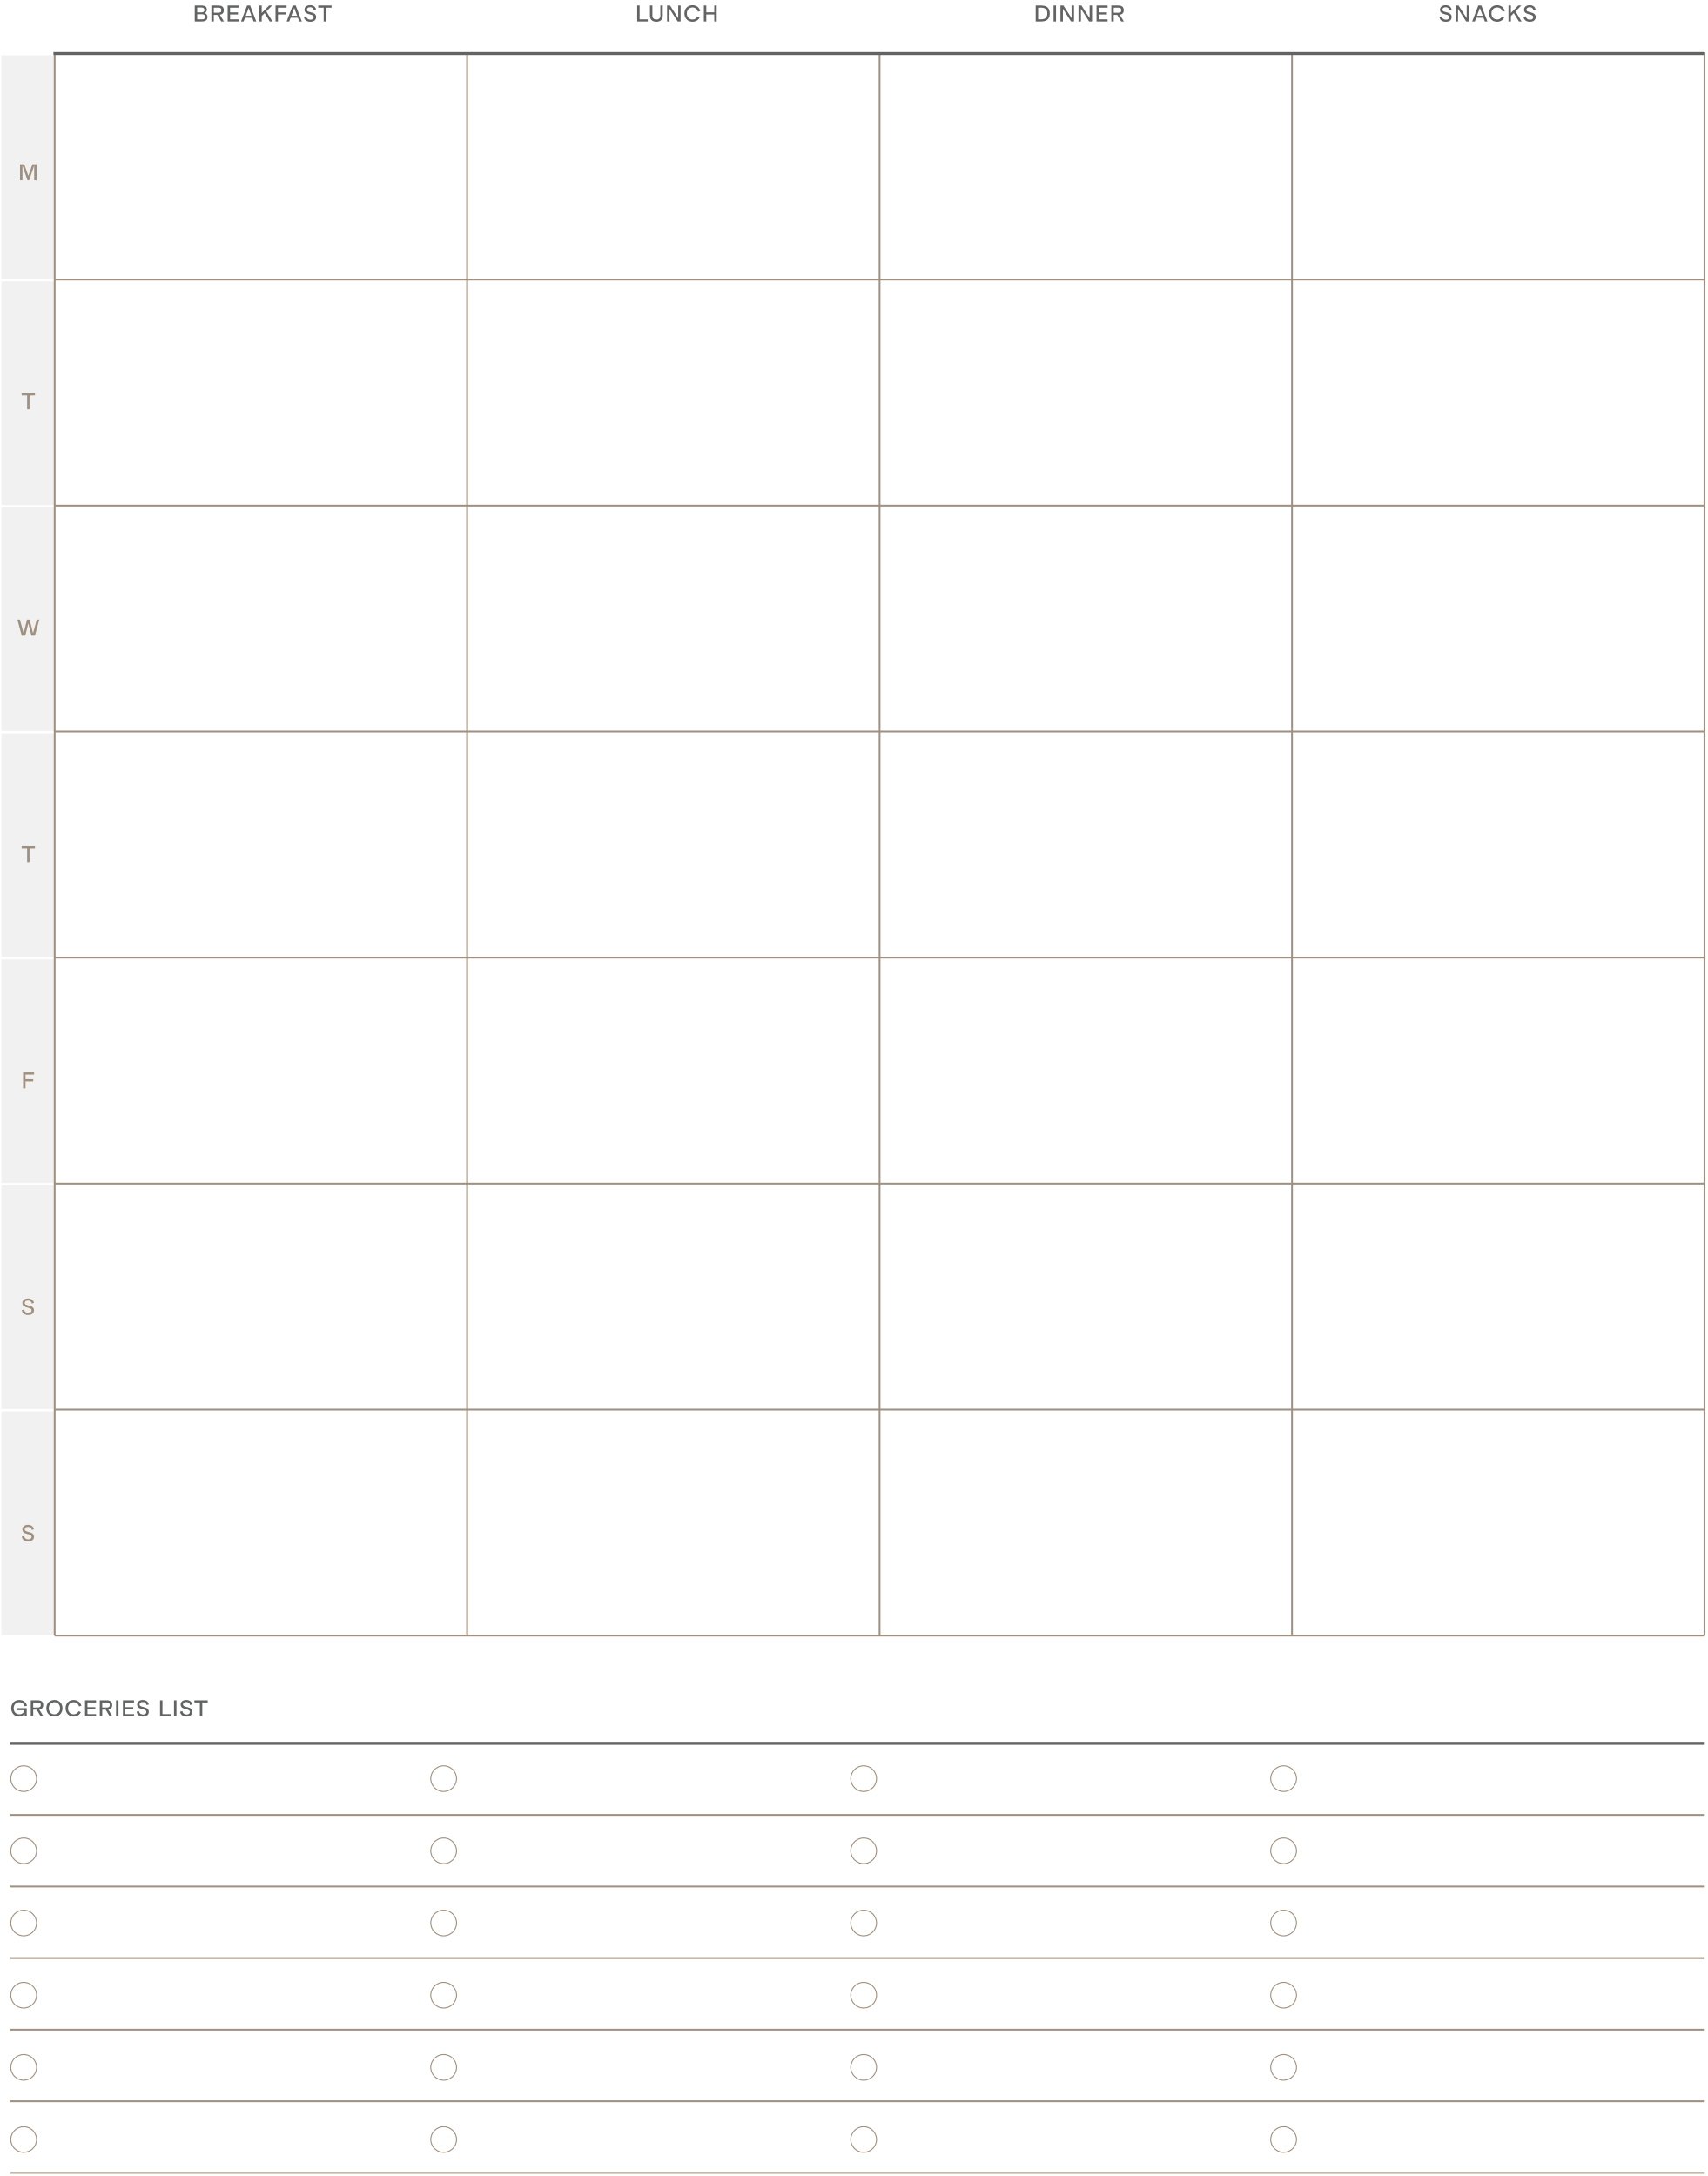
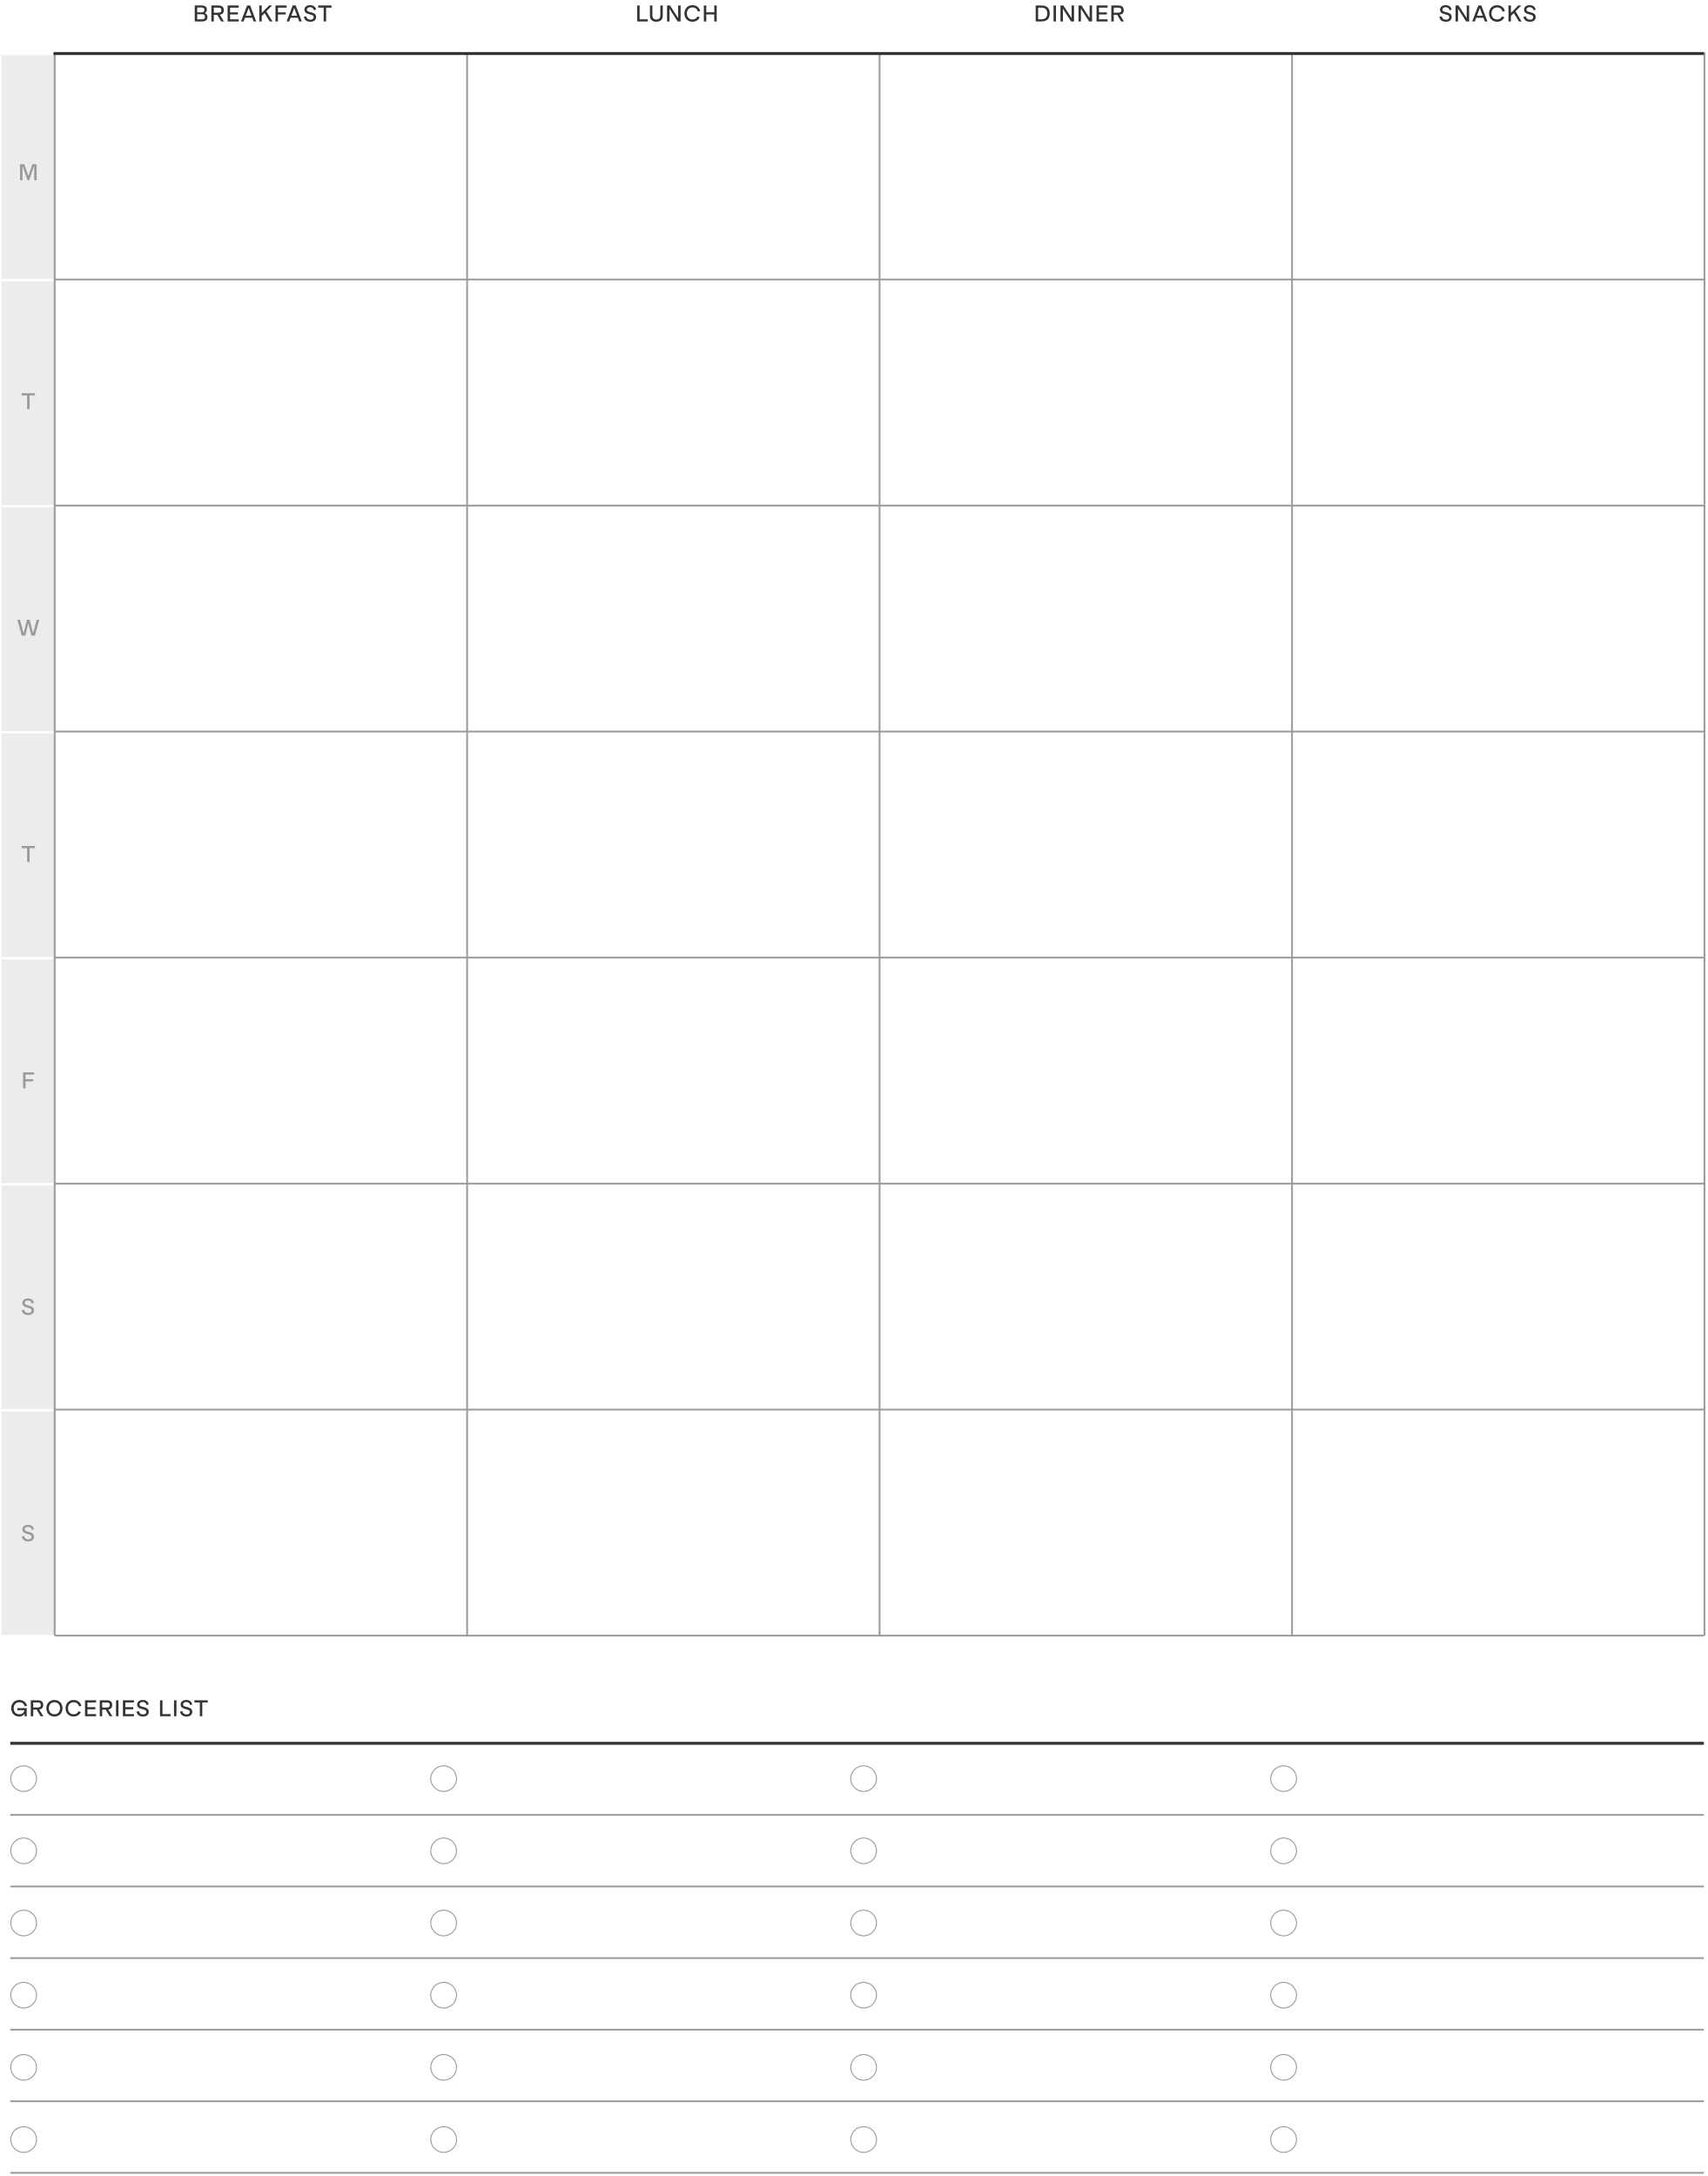
<svg xmlns="http://www.w3.org/2000/svg" width="557" height="710" viewBox="0 0 557 710" fill="none">
-   <path d="M8.445 57.035L9.658 52.587H10.484L9.055 57.8H7.905L6.909 53.807L5.912 57.8H4.762L3.333 52.587H4.16L5.364 57.02L6.468 52.587H7.341L8.445 57.035ZM13.163 53.058V52.587H13.928V57.8H13.163V53.969H11.92V53.328H12.893C13.063 53.328 13.163 53.228 13.163 53.058Z" fill="#A0907F" />
-   <rect x="0.46" y="18.047" width="17.375" height="72.973" fill="#F1F1F1" />
-   <rect x="0.46" y="91.792" width="17.375" height="72.973" fill="#F1F1F1" />
-   <rect x="0.46" y="165.538" width="17.375" height="72.973" fill="#F1F1F1" />
-   <rect x="0.46" y="239.283" width="17.375" height="72.973" fill="#F1F1F1" />
-   <rect x="0.46" y="313.028" width="17.375" height="72.973" fill="#F1F1F1" />
-   <rect x="0.46" y="386.773" width="17.375" height="72.973" fill="#F1F1F1" />
-   <rect x="0.46" y="460.518" width="17.375" height="72.973" fill="#F1F1F1" />
-   <path d="M9.245 57.355L10.581 53.587H11.947V58.8H11.152V54.02L9.523 58.8H8.959L7.33 54.02V58.8H6.534V53.587H7.901L9.245 57.355Z" fill="#A0907F" />
-   <path d="M7.07 128.309H11.418V129.012H9.642V133.522H8.846V129.012H7.07V128.309Z" fill="#A0907F" />
-   <path d="M10.78 206.622L11.993 202.174H12.819L11.39 207.387H10.24L9.244 203.394L8.248 207.387H7.097L5.669 202.174H6.495L7.699 206.607L8.804 202.174H9.676L10.78 206.622Z" fill="#A0907F" />
-   <path d="M7.07 276.039H11.417V276.742H9.641V281.251H8.846V276.742H7.07V276.039Z" fill="#A0907F" />
-   <path d="M11.13 349.904V350.607H8.319V352.143H10.852V352.838H8.319V355.116H7.524V349.904H11.13Z" fill="#A0907F" />
-   <path d="M9.203 429.074C8.021 429.074 7.257 428.495 7.102 427.483L7.867 427.298C7.983 427.993 8.492 428.402 9.249 428.402C9.913 428.402 10.299 428.078 10.299 427.576C10.299 426.974 9.689 426.842 9.017 426.673C8.207 426.456 7.288 426.202 7.288 425.144C7.288 424.271 8.014 423.669 9.133 423.669C10.075 423.669 10.879 424.093 11.087 425.136L10.369 425.321C10.222 424.619 9.751 424.333 9.133 424.333C8.477 424.333 8.075 424.642 8.075 425.12C8.075 425.669 8.631 425.8 9.326 425.97C10.145 426.171 11.095 426.464 11.095 427.491C11.095 428.472 10.431 429.074 9.203 429.074Z" fill="#A0907F" />
-   <path d="M9.203 502.939C8.021 502.939 7.257 502.36 7.102 501.348L7.867 501.163C7.983 501.858 8.492 502.267 9.249 502.267C9.913 502.267 10.299 501.943 10.299 501.441C10.299 500.838 9.689 500.707 9.017 500.537C8.207 500.321 7.288 500.066 7.288 499.008C7.288 498.136 8.014 497.533 9.133 497.533C10.075 497.533 10.879 497.958 11.087 499.001L10.369 499.186C10.222 498.483 9.751 498.198 9.133 498.198C8.477 498.198 8.075 498.506 8.075 498.985C8.075 499.533 8.631 499.665 9.326 499.835C10.145 500.035 11.095 500.329 11.095 501.356C11.095 502.337 10.431 502.939 9.203 502.939Z" fill="#A0907F" />
-   <path d="M66.745 4.259C67.332 4.444 67.68 4.853 67.68 5.564C67.68 6.776 66.622 7 65.942 7H63.533V1.788H65.788C66.9 1.788 67.479 2.236 67.479 3.116C67.479 3.68 67.232 4.081 66.745 4.259ZM66.683 3.239C66.683 2.707 66.382 2.452 65.772 2.452H64.328V4.027H65.772C66.382 4.027 66.683 3.764 66.683 3.239ZM64.328 6.313H65.95C66.56 6.313 66.884 6.058 66.884 5.479C66.884 4.9 66.56 4.645 65.95 4.645H64.328V6.313ZM73.057 7H72.169L70.871 4.846H69.752V7H68.956V1.788H71.211C72.323 1.788 73.018 2.212 73.018 3.317C73.018 4.243 72.532 4.691 71.721 4.807L73.057 7ZM71.18 2.49H69.752V4.143H71.18C71.86 4.143 72.223 3.934 72.223 3.317C72.223 2.699 71.844 2.49 71.18 2.49ZM77.865 1.788V2.49H75.055V4.027H77.634V4.722H75.055V6.297H77.865V7H74.259V1.788H77.865ZM83.589 7H82.74L82.292 5.795H79.921L79.473 7H78.624L80.608 1.788H81.605L83.589 7ZM81.11 2.591L80.168 5.124H82.045L81.11 2.591ZM88.879 7H87.991L86.331 4.274L85.381 5.232V7H84.586V1.788H85.381V4.22L87.783 1.788H88.779L86.879 3.71L88.879 7ZM93.487 1.788V2.49H90.677V4.027H93.209V4.722H90.677V7H89.881V1.788H93.487ZM98.465 7H97.615L97.167 5.795H94.796L94.349 7H93.499L95.484 1.788H96.48L98.465 7ZM95.986 2.591L95.044 5.124H96.92L95.986 2.591ZM101.238 7.093C100.057 7.093 99.293 6.514 99.138 5.502L99.903 5.317C100.018 6.012 100.528 6.421 101.285 6.421C101.949 6.421 102.335 6.097 102.335 5.595C102.335 4.992 101.725 4.861 101.053 4.691C100.242 4.475 99.323 4.22 99.323 3.162C99.323 2.29 100.049 1.687 101.169 1.687C102.111 1.687 102.914 2.112 103.123 3.154L102.404 3.34C102.258 2.637 101.787 2.351 101.169 2.351C100.513 2.351 100.111 2.66 100.111 3.139C100.111 3.687 100.667 3.819 101.362 3.988C102.181 4.189 103.13 4.483 103.13 5.51C103.13 6.49 102.466 7.093 101.238 7.093ZM103.818 1.788H108.166V2.49H106.39V7H105.594V2.49H103.818V1.788Z" fill="#626463" />
-   <path d="M211.324 7H207.873V1.788H208.668V6.297H211.324V7ZM214.128 7.093C212.924 7.093 212.036 6.436 212.036 5.185V1.788H212.831V5.085C212.831 5.903 213.341 6.367 214.128 6.367C214.916 6.367 215.426 5.903 215.426 5.085V1.788H216.221V5.185C216.221 6.436 215.333 7.093 214.128 7.093ZM221.248 5.919V1.788H222.043V7H221.07L218.414 2.846V7H217.619V1.788H218.584L221.248 5.919ZM225.911 7.093C224.367 7.093 223.278 5.996 223.278 4.39C223.278 2.792 224.367 1.687 225.911 1.687C227.186 1.687 228.151 2.444 228.437 3.602L227.672 3.795C227.487 3.023 226.869 2.421 225.911 2.421C224.83 2.421 224.074 3.216 224.074 4.39C224.074 5.571 224.83 6.359 225.911 6.359C226.653 6.359 227.247 5.981 227.525 5.355L228.267 5.633C227.881 6.529 227.008 7.093 225.911 7.093ZM230.415 7H229.619V1.788H230.415V4.019H233.017V1.788H233.813V7H233.017V4.722H230.415V7Z" fill="#626463" />
-   <path d="M339.649 7H337.88V1.788H339.649C341.494 1.788 342.467 2.598 342.467 4.39C342.467 6.197 341.479 7 339.649 7ZM338.676 2.49V6.297H339.649C340.969 6.297 341.672 5.703 341.672 4.39C341.672 3.062 340.938 2.49 339.649 2.49H338.676ZM344.506 7H343.711V1.788H344.506V7ZM349.589 5.919V1.788H350.384V7H349.411L346.755 2.846V7H345.96V1.788H346.925L349.589 5.919ZM355.473 5.919V1.788H356.268V7H355.295L352.639 2.846V7H351.843V1.788H352.808L355.473 5.919ZM361.333 1.788V2.49H358.522V4.027H361.101V4.722H358.522V6.297H361.333V7H357.727V1.788H361.333ZM366.647 7H365.759L364.462 4.846H363.342V7H362.547V1.788H364.802C365.914 1.788 366.609 2.212 366.609 3.317C366.609 4.243 366.122 4.691 365.311 4.807L366.647 7ZM364.771 2.49H363.342V4.143H364.771C365.45 4.143 365.813 3.934 365.813 3.317C365.813 2.699 365.435 2.49 364.771 2.49Z" fill="#626463" />
-   <path d="M471.695 7.093C470.514 7.093 469.749 6.514 469.595 5.502L470.359 5.317C470.475 6.012 470.985 6.421 471.741 6.421C472.405 6.421 472.792 6.097 472.792 5.595C472.792 4.992 472.182 4.861 471.51 4.691C470.699 4.475 469.78 4.22 469.78 3.162C469.78 2.29 470.506 1.687 471.626 1.687C472.568 1.687 473.371 2.112 473.579 3.154L472.861 3.34C472.714 2.637 472.243 2.351 471.626 2.351C470.969 2.351 470.568 2.66 470.568 3.139C470.568 3.687 471.124 3.819 471.819 3.988C472.637 4.189 473.587 4.483 473.587 5.51C473.587 6.49 472.923 7.093 471.695 7.093ZM478.488 5.919V1.788H479.283V7H478.311L475.654 2.846V7H474.859V1.788H475.824L478.488 5.919ZM485.252 7H484.403L483.955 5.795H481.584L481.136 7H480.287L482.271 1.788H483.267L485.252 7ZM482.773 2.591L481.831 5.124H483.708L482.773 2.591ZM488.409 7.093C486.865 7.093 485.776 5.996 485.776 4.39C485.776 2.792 486.865 1.687 488.409 1.687C489.683 1.687 490.649 2.444 490.934 3.602L490.17 3.795C489.984 3.023 489.367 2.421 488.409 2.421C487.328 2.421 486.571 3.216 486.571 4.39C486.571 5.571 487.328 6.359 488.409 6.359C489.15 6.359 489.745 5.981 490.023 5.355L490.764 5.633C490.378 6.529 489.506 7.093 488.409 7.093ZM496.411 7H495.523L493.862 4.274L492.913 5.232V7H492.117V1.788H492.913V4.22L495.314 1.788H496.31L494.411 3.71L496.411 7ZM499.107 7.093C497.925 7.093 497.161 6.514 497.006 5.502L497.771 5.317C497.887 6.012 498.396 6.421 499.153 6.421C499.817 6.421 500.203 6.097 500.203 5.595C500.203 4.992 499.593 4.861 498.921 4.691C498.111 4.475 497.192 4.22 497.192 3.162C497.192 2.29 497.917 1.687 499.037 1.687C499.979 1.687 500.782 2.112 500.991 3.154L500.273 3.34C500.126 2.637 499.655 2.351 499.037 2.351C498.381 2.351 497.979 2.66 497.979 3.139C497.979 3.687 498.535 3.819 499.23 3.988C500.049 4.189 500.999 4.483 500.999 5.51C500.999 6.49 500.334 7.093 499.107 7.093Z" fill="#626463" />
-   <path d="M17.834 17.081V533.683" stroke="#A0907F" stroke-width="0.579" />
-   <path d="M152.391 17.081V533.683" stroke="#A0907F" stroke-width="0.579" />
-   <path d="M286.946 17.081V533.683" stroke="#A0907F" stroke-width="0.579" />
-   <path d="M421.502 17.081V533.683" stroke="#A0907F" stroke-width="0.579" />
-   <path d="M556.059 17.081V533.683" stroke="#A0907F" stroke-width="0.579" />
-   <path d="M17.448 17.467L555.865 17.467" stroke="#626463" stroke-width="0.965" />
-   <path d="M17.834 91.212H555.865" stroke="#A0907F" stroke-width="0.579" />
-   <path d="M17.834 164.958H555.865" stroke="#A0907F" stroke-width="0.579" />
-   <path d="M17.834 238.703H555.865" stroke="#A0907F" stroke-width="0.579" />
-   <path d="M17.834 312.448H555.865" stroke="#A0907F" stroke-width="0.579" />
-   <path d="M17.834 386.193H555.865" stroke="#A0907F" stroke-width="0.579" />
-   <path d="M17.834 459.938H555.865" stroke="#A0907F" stroke-width="0.579" />
-   <path d="M17.834 533.683H555.865" stroke="#A0907F" stroke-width="0.579" />
-   <path d="M3.355 685.614H555.865" stroke="#A0907F" stroke-width="0.579" />
-   <path d="M3.355 568.818H555.865" stroke="#626463" stroke-width="0.965" />
-   <path d="M3.355 592.177H555.865" stroke="#A0907F" stroke-width="0.579" />
-   <path d="M3.355 615.536H555.865" stroke="#A0907F" stroke-width="0.579" />
-   <path d="M3.355 638.896H555.865" stroke="#A0907F" stroke-width="0.579" />
-   <path d="M3.355 662.255H555.865" stroke="#A0907F" stroke-width="0.579" />
-   <path d="M3.355 708.973H555.865" stroke="#A0907F" stroke-width="0.579" />
-   <path d="M7.981 558.019H5.672V557.347H8.722V559.988H8.012V559.123C7.672 559.757 7.077 560.081 6.228 560.081C4.738 560.081 3.664 558.984 3.664 557.378C3.664 555.78 4.761 554.676 6.298 554.676C7.348 554.676 8.483 555.239 8.815 556.552L8.05 556.76C7.857 555.988 7.24 555.409 6.298 555.409C5.216 555.409 4.46 556.204 4.46 557.378C4.46 558.552 5.186 559.347 6.298 559.347C7.147 559.347 7.788 558.884 7.981 558.019ZM14.144 559.988H13.256L11.958 557.834H10.839V559.988H10.043V554.776H12.298C13.41 554.776 14.105 555.201 14.105 556.305C14.105 557.232 13.619 557.679 12.808 557.795L14.144 559.988ZM12.267 555.479H10.839V557.131H12.267C12.947 557.131 13.31 556.923 13.31 556.305C13.31 555.687 12.931 555.479 12.267 555.479ZM17.755 560.081C16.211 560.081 15.122 558.984 15.122 557.378C15.122 555.78 16.211 554.676 17.755 554.676C19.3 554.676 20.389 555.78 20.389 557.378C20.389 558.984 19.3 560.081 17.755 560.081ZM17.755 559.347C18.837 559.347 19.593 558.56 19.593 557.378C19.593 556.204 18.837 555.409 17.755 555.409C16.674 555.409 15.918 556.204 15.918 557.378C15.918 558.56 16.674 559.347 17.755 559.347ZM24.023 560.081C22.479 560.081 21.39 558.984 21.39 557.378C21.39 555.78 22.479 554.676 24.023 554.676C25.298 554.676 26.263 555.432 26.549 556.591L25.784 556.784C25.599 556.011 24.981 555.409 24.023 555.409C22.942 555.409 22.186 556.204 22.186 557.378C22.186 558.56 22.942 559.347 24.023 559.347C24.765 559.347 25.359 558.969 25.637 558.343L26.379 558.621C25.993 559.517 25.12 560.081 24.023 560.081ZM31.338 554.776V555.479H28.527V557.015H31.106V557.71H28.527V559.286H31.338V559.988H27.732V554.776H31.338ZM36.652 559.988H35.764L34.467 557.834H33.347V559.988H32.552V554.776H34.806C35.919 554.776 36.614 555.201 36.614 556.305C36.614 557.232 36.127 557.679 35.316 557.795L36.652 559.988ZM34.776 555.479H33.347V557.131H34.776C35.455 557.131 35.818 556.923 35.818 556.305C35.818 555.687 35.44 555.479 34.776 555.479ZM38.65 559.988H37.855V554.776H38.65V559.988ZM43.709 554.776V555.479H40.899V557.015H43.478V557.71H40.899V559.286H43.709V559.988H40.103V554.776H43.709ZM46.648 560.081C45.466 560.081 44.702 559.502 44.547 558.49L45.312 558.305C45.428 559 45.938 559.409 46.694 559.409C47.358 559.409 47.744 559.085 47.744 558.583C47.744 557.981 47.134 557.849 46.463 557.679C45.652 557.463 44.733 557.208 44.733 556.15C44.733 555.278 45.459 554.676 46.578 554.676C47.52 554.676 48.324 555.1 48.532 556.143L47.814 556.328C47.667 555.625 47.196 555.34 46.578 555.34C45.922 555.34 45.52 555.649 45.52 556.127C45.52 556.676 46.077 556.807 46.771 556.977C47.59 557.177 48.54 557.471 48.54 558.498C48.54 559.479 47.876 560.081 46.648 560.081ZM55.655 559.988H52.204V554.776H52.999V559.286H55.655V559.988ZM57.563 559.988H56.767V554.776H57.563V559.988ZM60.839 560.081C59.657 560.081 58.893 559.502 58.738 558.49L59.503 558.305C59.618 559 60.128 559.409 60.885 559.409C61.549 559.409 61.935 559.085 61.935 558.583C61.935 557.981 61.325 557.849 60.653 557.679C59.842 557.463 58.923 557.208 58.923 556.15C58.923 555.278 59.649 554.676 60.769 554.676C61.711 554.676 62.514 555.1 62.723 556.143L62.005 556.328C61.858 555.625 61.387 555.34 60.769 555.34C60.113 555.34 59.711 555.649 59.711 556.127C59.711 556.676 60.267 556.807 60.962 556.977C61.781 557.177 62.73 557.471 62.73 558.498C62.73 559.479 62.066 560.081 60.839 560.081ZM63.419 554.776H67.766V555.479H65.99V559.988H65.195V555.479H63.419V554.776Z" fill="#626463" />
-   <path d="M11.927 580.344C11.927 582.653 10.045 584.526 7.722 584.526C5.399 584.526 3.517 582.653 3.517 580.344C3.517 578.035 5.399 576.161 7.722 576.161C10.045 576.161 11.927 578.035 11.927 580.344Z" stroke="#A0907F" stroke-width="0.322" />
-   <path d="M11.927 603.896C11.927 606.205 10.045 608.078 7.722 608.078C5.399 608.078 3.517 606.205 3.517 603.896C3.517 601.587 5.399 599.713 7.722 599.713C10.045 599.713 11.927 601.587 11.927 603.896Z" stroke="#A0907F" stroke-width="0.322" />
-   <path d="M11.927 627.448C11.927 629.757 10.045 631.63 7.722 631.63C5.399 631.63 3.517 629.757 3.517 627.448C3.517 625.139 5.399 623.265 7.722 623.265C10.045 623.265 11.927 625.139 11.927 627.448Z" stroke="#A0907F" stroke-width="0.322" />
-   <path d="M11.927 651C11.927 653.309 10.045 655.182 7.722 655.182C5.399 655.182 3.517 653.309 3.517 651C3.517 648.691 5.399 646.817 7.722 646.817C10.045 646.817 11.927 648.691 11.927 651Z" stroke="#A0907F" stroke-width="0.322" />
-   <path d="M11.927 674.552C11.927 676.861 10.045 678.735 7.722 678.735C5.399 678.735 3.517 676.861 3.517 674.552C3.517 672.243 5.399 670.37 7.722 670.37C10.045 670.37 11.927 672.243 11.927 674.552Z" stroke="#A0907F" stroke-width="0.322" />
-   <path d="M148.939 580.344C148.939 582.653 147.057 584.526 144.734 584.526C142.41 584.526 140.528 582.653 140.528 580.344C140.528 578.035 142.41 576.161 144.734 576.161C147.057 576.161 148.939 578.035 148.939 580.344Z" stroke="#A0907F" stroke-width="0.322" />
-   <path d="M148.939 603.896C148.939 606.205 147.057 608.078 144.734 608.078C142.41 608.078 140.528 606.205 140.528 603.896C140.528 601.587 142.41 599.713 144.734 599.713C147.057 599.713 148.939 601.587 148.939 603.896Z" stroke="#A0907F" stroke-width="0.322" />
-   <path d="M148.939 627.448C148.939 629.757 147.057 631.63 144.734 631.63C142.41 631.63 140.528 629.757 140.528 627.448C140.528 625.139 142.41 623.265 144.734 623.265C147.057 623.265 148.939 625.139 148.939 627.448Z" stroke="#A0907F" stroke-width="0.322" />
-   <path d="M148.939 651C148.939 653.309 147.057 655.182 144.734 655.182C142.41 655.182 140.528 653.309 140.528 651C140.528 648.691 142.41 646.817 144.734 646.817C147.057 646.817 148.939 648.691 148.939 651Z" stroke="#A0907F" stroke-width="0.322" />
-   <path d="M148.939 674.552C148.939 676.861 147.057 678.735 144.734 678.735C142.41 678.735 140.528 676.861 140.528 674.552C140.528 672.243 142.41 670.37 144.734 670.37C147.057 670.37 148.939 672.243 148.939 674.552Z" stroke="#A0907F" stroke-width="0.322" />
-   <path d="M285.951 580.344C285.951 582.653 284.069 584.526 281.745 584.526C279.422 584.526 277.54 582.653 277.54 580.344C277.54 578.035 279.422 576.161 281.745 576.161C284.069 576.161 285.951 578.035 285.951 580.344Z" stroke="#A0907F" stroke-width="0.322" />
-   <path d="M285.951 603.896C285.951 606.205 284.069 608.078 281.745 608.078C279.422 608.078 277.54 606.205 277.54 603.896C277.54 601.587 279.422 599.713 281.745 599.713C284.069 599.713 285.951 601.587 285.951 603.896Z" stroke="#A0907F" stroke-width="0.322" />
-   <path d="M285.951 627.448C285.951 629.757 284.069 631.63 281.745 631.63C279.422 631.63 277.54 629.757 277.54 627.448C277.54 625.139 279.422 623.265 281.745 623.265C284.069 623.265 285.951 625.139 285.951 627.448Z" stroke="#A0907F" stroke-width="0.322" />
-   <path d="M285.951 651C285.951 653.309 284.069 655.182 281.745 655.182C279.422 655.182 277.54 653.309 277.54 651C277.54 648.691 279.422 646.817 281.745 646.817C284.069 646.817 285.951 648.691 285.951 651Z" stroke="#A0907F" stroke-width="0.322" />
-   <path d="M285.951 674.552C285.951 676.861 284.069 678.735 281.745 678.735C279.422 678.735 277.54 676.861 277.54 674.552C277.54 672.243 279.422 670.37 281.745 670.37C284.069 670.37 285.951 672.243 285.951 674.552Z" stroke="#A0907F" stroke-width="0.322" />
-   <path d="M422.962 580.344C422.962 582.653 421.08 584.526 418.756 584.526C416.433 584.526 414.551 582.653 414.551 580.344C414.551 578.035 416.433 576.161 418.756 576.161C421.08 576.161 422.962 578.035 422.962 580.344Z" stroke="#A0907F" stroke-width="0.322" />
-   <path d="M422.962 603.896C422.962 606.205 421.08 608.078 418.756 608.078C416.433 608.078 414.551 606.205 414.551 603.896C414.551 601.587 416.433 599.713 418.756 599.713C421.08 599.713 422.962 601.587 422.962 603.896Z" stroke="#A0907F" stroke-width="0.322" />
-   <path d="M422.962 627.448C422.962 629.757 421.08 631.63 418.756 631.63C416.433 631.63 414.551 629.757 414.551 627.448C414.551 625.139 416.433 623.265 418.756 623.265C421.08 623.265 422.962 625.139 422.962 627.448Z" stroke="#A0907F" stroke-width="0.322" />
-   <path d="M422.962 651C422.962 653.309 421.08 655.182 418.756 655.182C416.433 655.182 414.551 653.309 414.551 651C414.551 648.691 416.433 646.817 418.756 646.817C421.08 646.817 422.962 648.691 422.962 651Z" stroke="#A0907F" stroke-width="0.322" />
-   <path d="M422.962 674.552C422.962 676.861 421.08 678.735 418.756 678.735C416.433 678.735 414.551 676.861 414.551 674.552C414.551 672.243 416.433 670.37 418.756 670.37C421.08 670.37 422.962 672.243 422.962 674.552Z" stroke="#A0907F" stroke-width="0.322" />
-   <path d="M11.927 698.104C11.927 700.413 10.045 702.287 7.722 702.287C5.399 702.287 3.517 700.413 3.517 698.104C3.517 695.795 5.399 693.922 7.722 693.922C10.045 693.922 11.927 695.795 11.927 698.104Z" stroke="#A0907F" stroke-width="0.322" />
-   <path d="M148.939 698.104C148.939 700.413 147.057 702.287 144.734 702.287C142.41 702.287 140.528 700.413 140.528 698.104C140.528 695.795 142.41 693.922 144.734 693.922C147.057 693.922 148.939 695.795 148.939 698.104Z" stroke="#A0907F" stroke-width="0.322" />
-   <path d="M285.951 698.104C285.951 700.413 284.069 702.287 281.745 702.287C279.422 702.287 277.54 700.413 277.54 698.104C277.54 695.795 279.422 693.922 281.745 693.922C284.069 693.922 285.951 695.795 285.951 698.104Z" stroke="#A0907F" stroke-width="0.322" />
-   <path d="M422.962 698.104C422.962 700.413 421.08 702.287 418.756 702.287C416.433 702.287 414.551 700.413 414.551 698.104C414.551 695.795 416.433 693.922 418.756 693.922C421.08 693.922 422.962 695.795 422.962 698.104Z" stroke="#A0907F" stroke-width="0.322" />
+   <path d="M8.445 57.035L9.658 52.587H10.484L9.055 57.8H7.905L6.909 53.807L5.912 57.8H4.762L3.333 52.587H4.16L5.364 57.02L6.468 52.587H7.341L8.445 57.035ZM13.163 53.058V52.587H13.928V57.8H13.163V53.969H11.92V53.328H12.893C13.063 53.328 13.163 53.228 13.163 53.058Z" fill="#9A9A9A" />
+   <rect x="0.46" y="18.047" width="17.375" height="72.973" fill="#ECECEC" />
+   <rect x="0.46" y="91.792" width="17.375" height="72.973" fill="#ECECEC" />
+   <rect x="0.46" y="165.538" width="17.375" height="72.973" fill="#ECECEC" />
+   <rect x="0.46" y="239.283" width="17.375" height="72.973" fill="#ECECEC" />
+   <rect x="0.46" y="313.028" width="17.375" height="72.973" fill="#ECECEC" />
+   <rect x="0.46" y="386.773" width="17.375" height="72.973" fill="#ECECEC" />
+   <rect x="0.46" y="460.518" width="17.375" height="72.973" fill="#ECECEC" />
+   <path d="M9.245 57.355L10.581 53.587H11.947V58.8H11.152V54.02L9.523 58.8H8.959L7.33 54.02V58.8H6.534V53.587H7.901L9.245 57.355Z" fill="#9A9A9A" />
+   <path d="M7.07 128.309H11.418V129.012H9.642V133.522H8.846V129.012H7.07V128.309Z" fill="#9A9A9A" />
+   <path d="M10.78 206.622L11.993 202.174H12.819L11.39 207.387H10.24L9.244 203.394L8.248 207.387H7.097L5.669 202.174H6.495L7.699 206.607L8.804 202.174H9.676L10.78 206.622Z" fill="#9A9A9A" />
+   <path d="M7.07 276.039H11.417V276.742H9.641V281.251H8.846V276.742H7.07V276.039Z" fill="#9A9A9A" />
+   <path d="M11.13 349.904V350.607H8.319V352.143H10.852V352.838H8.319V355.116H7.524V349.904H11.13Z" fill="#9A9A9A" />
+   <path d="M9.203 429.074C8.021 429.074 7.257 428.495 7.102 427.483L7.867 427.298C7.983 427.993 8.492 428.402 9.249 428.402C9.913 428.402 10.299 428.078 10.299 427.576C10.299 426.974 9.689 426.842 9.017 426.673C8.207 426.456 7.288 426.202 7.288 425.144C7.288 424.271 8.014 423.669 9.133 423.669C10.075 423.669 10.879 424.093 11.087 425.136L10.369 425.321C10.222 424.619 9.751 424.333 9.133 424.333C8.477 424.333 8.075 424.642 8.075 425.12C8.075 425.669 8.631 425.8 9.326 425.97C10.145 426.171 11.095 426.464 11.095 427.491C11.095 428.472 10.431 429.074 9.203 429.074Z" fill="#9A9A9A" />
+   <path d="M9.203 502.939C8.021 502.939 7.257 502.36 7.102 501.348L7.867 501.163C7.983 501.858 8.492 502.267 9.249 502.267C9.913 502.267 10.299 501.943 10.299 501.441C10.299 500.838 9.689 500.707 9.017 500.537C8.207 500.321 7.288 500.066 7.288 499.008C7.288 498.136 8.014 497.533 9.133 497.533C10.075 497.533 10.879 497.958 11.087 499.001L10.369 499.186C10.222 498.483 9.751 498.198 9.133 498.198C8.477 498.198 8.075 498.506 8.075 498.985C8.075 499.533 8.631 499.665 9.326 499.835C10.145 500.035 11.095 500.329 11.095 501.356C11.095 502.337 10.431 502.939 9.203 502.939Z" fill="#9A9A9A" />
+   <path d="M66.745 4.259C67.332 4.444 67.68 4.853 67.68 5.564C67.68 6.776 66.622 7 65.942 7H63.533V1.788H65.788C66.9 1.788 67.479 2.236 67.479 3.116C67.479 3.68 67.232 4.081 66.745 4.259ZM66.683 3.239C66.683 2.707 66.382 2.452 65.772 2.452H64.328V4.027H65.772C66.382 4.027 66.683 3.764 66.683 3.239ZM64.328 6.313H65.95C66.56 6.313 66.884 6.058 66.884 5.479C66.884 4.9 66.56 4.645 65.95 4.645H64.328V6.313ZM73.057 7H72.169L70.871 4.846H69.752V7H68.956V1.788H71.211C72.323 1.788 73.018 2.212 73.018 3.317C73.018 4.243 72.532 4.691 71.721 4.807L73.057 7ZM71.18 2.49H69.752V4.143H71.18C71.86 4.143 72.223 3.934 72.223 3.317C72.223 2.699 71.844 2.49 71.18 2.49ZM77.865 1.788V2.49H75.055V4.027H77.634V4.722H75.055V6.297H77.865V7H74.259V1.788H77.865ZM83.589 7H82.74L82.292 5.795H79.921L79.473 7H78.624L80.608 1.788H81.605L83.589 7ZM81.11 2.591L80.168 5.124H82.045L81.11 2.591ZM88.879 7H87.991L86.331 4.274L85.381 5.232V7H84.586V1.788H85.381V4.22L87.783 1.788H88.779L86.879 3.71L88.879 7ZM93.487 1.788V2.49H90.677V4.027H93.209V4.722H90.677V7H89.881V1.788H93.487ZM98.465 7H97.615L97.167 5.795H94.796L94.349 7H93.499L95.484 1.788H96.48L98.465 7ZM95.986 2.591L95.044 5.124H96.92L95.986 2.591ZM101.238 7.093C100.057 7.093 99.293 6.514 99.138 5.502L99.903 5.317C100.018 6.012 100.528 6.421 101.285 6.421C101.949 6.421 102.335 6.097 102.335 5.595C102.335 4.992 101.725 4.861 101.053 4.691C100.242 4.475 99.323 4.22 99.323 3.162C99.323 2.29 100.049 1.687 101.169 1.687C102.111 1.687 102.914 2.112 103.123 3.154L102.404 3.34C102.258 2.637 101.787 2.351 101.169 2.351C100.513 2.351 100.111 2.66 100.111 3.139C100.111 3.687 100.667 3.819 101.362 3.988C102.181 4.189 103.13 4.483 103.13 5.51C103.13 6.49 102.466 7.093 101.238 7.093ZM103.818 1.788H108.166V2.49H106.39V7H105.594V2.49H103.818V1.788Z" fill="#333333" />
+   <path d="M211.324 7H207.873V1.788H208.668V6.297H211.324V7ZM214.128 7.093C212.924 7.093 212.036 6.436 212.036 5.185V1.788H212.831V5.085C212.831 5.903 213.341 6.367 214.128 6.367C214.916 6.367 215.426 5.903 215.426 5.085V1.788H216.221V5.185C216.221 6.436 215.333 7.093 214.128 7.093ZM221.248 5.919V1.788H222.043V7H221.07L218.414 2.846V7H217.619V1.788H218.584L221.248 5.919ZM225.911 7.093C224.367 7.093 223.278 5.996 223.278 4.39C223.278 2.792 224.367 1.687 225.911 1.687C227.186 1.687 228.151 2.444 228.437 3.602L227.672 3.795C227.487 3.023 226.869 2.421 225.911 2.421C224.83 2.421 224.074 3.216 224.074 4.39C224.074 5.571 224.83 6.359 225.911 6.359C226.653 6.359 227.247 5.981 227.525 5.355L228.267 5.633C227.881 6.529 227.008 7.093 225.911 7.093ZM230.415 7H229.619V1.788H230.415V4.019H233.017V1.788H233.813V7H233.017V4.722H230.415V7Z" fill="#333333" />
+   <path d="M339.649 7H337.88V1.788H339.649C341.494 1.788 342.467 2.598 342.467 4.39C342.467 6.197 341.479 7 339.649 7ZM338.676 2.49V6.297H339.649C340.969 6.297 341.672 5.703 341.672 4.39C341.672 3.062 340.938 2.49 339.649 2.49H338.676ZM344.506 7H343.711V1.788H344.506V7ZM349.589 5.919V1.788H350.384V7H349.411L346.755 2.846V7H345.96V1.788H346.925L349.589 5.919ZM355.473 5.919V1.788H356.268V7H355.295L352.639 2.846V7H351.843V1.788H352.808L355.473 5.919ZM361.333 1.788V2.49H358.522V4.027H361.101V4.722H358.522V6.297H361.333V7H357.727V1.788H361.333ZM366.647 7H365.759L364.462 4.846H363.342V7H362.547V1.788H364.802C365.914 1.788 366.609 2.212 366.609 3.317C366.609 4.243 366.122 4.691 365.311 4.807L366.647 7ZM364.771 2.49H363.342V4.143H364.771C365.45 4.143 365.813 3.934 365.813 3.317C365.813 2.699 365.435 2.49 364.771 2.49Z" fill="#333333" />
+   <path d="M471.695 7.093C470.514 7.093 469.749 6.514 469.595 5.502L470.359 5.317C470.475 6.012 470.985 6.421 471.741 6.421C472.405 6.421 472.792 6.097 472.792 5.595C472.792 4.992 472.182 4.861 471.51 4.691C470.699 4.475 469.78 4.22 469.78 3.162C469.78 2.29 470.506 1.687 471.626 1.687C472.568 1.687 473.371 2.112 473.579 3.154L472.861 3.34C472.714 2.637 472.243 2.351 471.626 2.351C470.969 2.351 470.568 2.66 470.568 3.139C470.568 3.687 471.124 3.819 471.819 3.988C472.637 4.189 473.587 4.483 473.587 5.51C473.587 6.49 472.923 7.093 471.695 7.093ZM478.488 5.919V1.788H479.283V7H478.311L475.654 2.846V7H474.859V1.788H475.824L478.488 5.919ZM485.252 7H484.403L483.955 5.795H481.584L481.136 7H480.287L482.271 1.788H483.267L485.252 7ZM482.773 2.591L481.831 5.124H483.708L482.773 2.591ZM488.409 7.093C486.865 7.093 485.776 5.996 485.776 4.39C485.776 2.792 486.865 1.687 488.409 1.687C489.683 1.687 490.649 2.444 490.934 3.602L490.17 3.795C489.984 3.023 489.367 2.421 488.409 2.421C487.328 2.421 486.571 3.216 486.571 4.39C486.571 5.571 487.328 6.359 488.409 6.359C489.15 6.359 489.745 5.981 490.023 5.355L490.764 5.633C490.378 6.529 489.506 7.093 488.409 7.093ZM496.411 7H495.523L493.862 4.274L492.913 5.232V7H492.117V1.788H492.913V4.22L495.314 1.788H496.31L494.411 3.71L496.411 7ZM499.107 7.093C497.925 7.093 497.161 6.514 497.006 5.502L497.771 5.317C497.887 6.012 498.396 6.421 499.153 6.421C499.817 6.421 500.203 6.097 500.203 5.595C500.203 4.992 499.593 4.861 498.921 4.691C498.111 4.475 497.192 4.22 497.192 3.162C497.192 2.29 497.917 1.687 499.037 1.687C499.979 1.687 500.782 2.112 500.991 3.154L500.273 3.34C500.126 2.637 499.655 2.351 499.037 2.351C498.381 2.351 497.979 2.66 497.979 3.139C497.979 3.687 498.535 3.819 499.23 3.988C500.049 4.189 500.999 4.483 500.999 5.51C500.999 6.49 500.334 7.093 499.107 7.093Z" fill="#333333" />
+   <path d="M17.834 17.081V533.683" stroke="#9A9A9A" stroke-width="0.579" />
+   <path d="M152.391 17.081V533.683" stroke="#9A9A9A" stroke-width="0.579" />
+   <path d="M286.946 17.081V533.683" stroke="#9A9A9A" stroke-width="0.579" />
+   <path d="M421.502 17.081V533.683" stroke="#9A9A9A" stroke-width="0.579" />
+   <path d="M556.059 17.081V533.683" stroke="#9A9A9A" stroke-width="0.579" />
+   <path d="M17.448 17.467L555.865 17.467" stroke="#333333" stroke-width="0.965" />
+   <path d="M17.834 91.212H555.865" stroke="#9A9A9A" stroke-width="0.579" />
+   <path d="M17.834 164.958H555.865" stroke="#9A9A9A" stroke-width="0.579" />
+   <path d="M17.834 238.703H555.865" stroke="#9A9A9A" stroke-width="0.579" />
+   <path d="M17.834 312.448H555.865" stroke="#9A9A9A" stroke-width="0.579" />
+   <path d="M17.834 386.193H555.865" stroke="#9A9A9A" stroke-width="0.579" />
+   <path d="M17.834 459.938H555.865" stroke="#9A9A9A" stroke-width="0.579" />
+   <path d="M17.834 533.683H555.865" stroke="#9A9A9A" stroke-width="0.579" />
+   <path d="M3.355 685.614H555.865" stroke="#9A9A9A" stroke-width="0.579" />
+   <path d="M3.355 568.818H555.865" stroke="#333333" stroke-width="0.965" />
+   <path d="M3.355 592.177H555.865" stroke="#9A9A9A" stroke-width="0.579" />
+   <path d="M3.355 615.536H555.865" stroke="#9A9A9A" stroke-width="0.579" />
+   <path d="M3.355 638.896H555.865" stroke="#9A9A9A" stroke-width="0.579" />
+   <path d="M3.355 662.255H555.865" stroke="#9A9A9A" stroke-width="0.579" />
+   <path d="M3.355 708.973H555.865" stroke="#9A9A9A" stroke-width="0.579" />
+   <path d="M7.981 558.019H5.672V557.347H8.722V559.988H8.012V559.123C7.672 559.757 7.077 560.081 6.228 560.081C4.738 560.081 3.664 558.984 3.664 557.378C3.664 555.78 4.761 554.676 6.298 554.676C7.348 554.676 8.483 555.239 8.815 556.552L8.05 556.76C7.857 555.988 7.24 555.409 6.298 555.409C5.216 555.409 4.46 556.204 4.46 557.378C4.46 558.552 5.186 559.347 6.298 559.347C7.147 559.347 7.788 558.884 7.981 558.019ZM14.144 559.988H13.256L11.958 557.834H10.839V559.988H10.043V554.776H12.298C13.41 554.776 14.105 555.201 14.105 556.305C14.105 557.232 13.619 557.679 12.808 557.795L14.144 559.988ZM12.267 555.479H10.839V557.131H12.267C12.947 557.131 13.31 556.923 13.31 556.305C13.31 555.687 12.931 555.479 12.267 555.479ZM17.755 560.081C16.211 560.081 15.122 558.984 15.122 557.378C15.122 555.78 16.211 554.676 17.755 554.676C19.3 554.676 20.389 555.78 20.389 557.378C20.389 558.984 19.3 560.081 17.755 560.081ZM17.755 559.347C18.837 559.347 19.593 558.56 19.593 557.378C19.593 556.204 18.837 555.409 17.755 555.409C16.674 555.409 15.918 556.204 15.918 557.378C15.918 558.56 16.674 559.347 17.755 559.347ZM24.023 560.081C22.479 560.081 21.39 558.984 21.39 557.378C21.39 555.78 22.479 554.676 24.023 554.676C25.298 554.676 26.263 555.432 26.549 556.591L25.784 556.784C25.599 556.011 24.981 555.409 24.023 555.409C22.942 555.409 22.186 556.204 22.186 557.378C22.186 558.56 22.942 559.347 24.023 559.347C24.765 559.347 25.359 558.969 25.637 558.343L26.379 558.621C25.993 559.517 25.12 560.081 24.023 560.081ZM31.338 554.776V555.479H28.527V557.015H31.106V557.71H28.527V559.286H31.338V559.988H27.732V554.776H31.338ZM36.652 559.988H35.764L34.467 557.834H33.347V559.988H32.552V554.776H34.806C35.919 554.776 36.614 555.201 36.614 556.305C36.614 557.232 36.127 557.679 35.316 557.795L36.652 559.988ZM34.776 555.479H33.347V557.131H34.776C35.455 557.131 35.818 556.923 35.818 556.305C35.818 555.687 35.44 555.479 34.776 555.479ZM38.65 559.988H37.855V554.776H38.65V559.988ZM43.709 554.776V555.479H40.899V557.015H43.478V557.71H40.899V559.286H43.709V559.988H40.103V554.776H43.709ZM46.648 560.081C45.466 560.081 44.702 559.502 44.547 558.49L45.312 558.305C45.428 559 45.938 559.409 46.694 559.409C47.358 559.409 47.744 559.085 47.744 558.583C47.744 557.981 47.134 557.849 46.463 557.679C45.652 557.463 44.733 557.208 44.733 556.15C44.733 555.278 45.459 554.676 46.578 554.676C47.52 554.676 48.324 555.1 48.532 556.143L47.814 556.328C47.667 555.625 47.196 555.34 46.578 555.34C45.922 555.34 45.52 555.649 45.52 556.127C45.52 556.676 46.077 556.807 46.771 556.977C47.59 557.177 48.54 557.471 48.54 558.498C48.54 559.479 47.876 560.081 46.648 560.081ZM55.655 559.988H52.204V554.776H52.999V559.286H55.655V559.988ZM57.563 559.988H56.767V554.776H57.563V559.988ZM60.839 560.081C59.657 560.081 58.893 559.502 58.738 558.49L59.503 558.305C59.618 559 60.128 559.409 60.885 559.409C61.549 559.409 61.935 559.085 61.935 558.583C61.935 557.981 61.325 557.849 60.653 557.679C59.842 557.463 58.923 557.208 58.923 556.15C58.923 555.278 59.649 554.676 60.769 554.676C61.711 554.676 62.514 555.1 62.723 556.143L62.005 556.328C61.858 555.625 61.387 555.34 60.769 555.34C60.113 555.34 59.711 555.649 59.711 556.127C59.711 556.676 60.267 556.807 60.962 556.977C61.781 557.177 62.73 557.471 62.73 558.498C62.73 559.479 62.066 560.081 60.839 560.081ZM63.419 554.776H67.766V555.479H65.99V559.988H65.195V555.479H63.419V554.776Z" fill="#333333" />
+   <path d="M11.927 580.344C11.927 582.653 10.045 584.526 7.722 584.526C5.399 584.526 3.517 582.653 3.517 580.344C3.517 578.035 5.399 576.161 7.722 576.161C10.045 576.161 11.927 578.035 11.927 580.344Z" stroke="#9A9A9A" stroke-width="0.322" />
+   <path d="M11.927 603.896C11.927 606.205 10.045 608.078 7.722 608.078C5.399 608.078 3.517 606.205 3.517 603.896C3.517 601.587 5.399 599.713 7.722 599.713C10.045 599.713 11.927 601.587 11.927 603.896Z" stroke="#9A9A9A" stroke-width="0.322" />
+   <path d="M11.927 627.448C11.927 629.757 10.045 631.63 7.722 631.63C5.399 631.63 3.517 629.757 3.517 627.448C3.517 625.139 5.399 623.265 7.722 623.265C10.045 623.265 11.927 625.139 11.927 627.448Z" stroke="#9A9A9A" stroke-width="0.322" />
+   <path d="M11.927 651C11.927 653.309 10.045 655.182 7.722 655.182C5.399 655.182 3.517 653.309 3.517 651C3.517 648.691 5.399 646.817 7.722 646.817C10.045 646.817 11.927 648.691 11.927 651Z" stroke="#9A9A9A" stroke-width="0.322" />
+   <path d="M11.927 674.552C11.927 676.861 10.045 678.735 7.722 678.735C5.399 678.735 3.517 676.861 3.517 674.552C3.517 672.243 5.399 670.37 7.722 670.37C10.045 670.37 11.927 672.243 11.927 674.552Z" stroke="#9A9A9A" stroke-width="0.322" />
+   <path d="M148.939 580.344C148.939 582.653 147.057 584.526 144.734 584.526C142.41 584.526 140.528 582.653 140.528 580.344C140.528 578.035 142.41 576.161 144.734 576.161C147.057 576.161 148.939 578.035 148.939 580.344Z" stroke="#9A9A9A" stroke-width="0.322" />
+   <path d="M148.939 603.896C148.939 606.205 147.057 608.078 144.734 608.078C142.41 608.078 140.528 606.205 140.528 603.896C140.528 601.587 142.41 599.713 144.734 599.713C147.057 599.713 148.939 601.587 148.939 603.896Z" stroke="#9A9A9A" stroke-width="0.322" />
+   <path d="M148.939 627.448C148.939 629.757 147.057 631.63 144.734 631.63C142.41 631.63 140.528 629.757 140.528 627.448C140.528 625.139 142.41 623.265 144.734 623.265C147.057 623.265 148.939 625.139 148.939 627.448Z" stroke="#9A9A9A" stroke-width="0.322" />
+   <path d="M148.939 651C148.939 653.309 147.057 655.182 144.734 655.182C142.41 655.182 140.528 653.309 140.528 651C140.528 648.691 142.41 646.817 144.734 646.817C147.057 646.817 148.939 648.691 148.939 651Z" stroke="#9A9A9A" stroke-width="0.322" />
+   <path d="M148.939 674.552C148.939 676.861 147.057 678.735 144.734 678.735C142.41 678.735 140.528 676.861 140.528 674.552C140.528 672.243 142.41 670.37 144.734 670.37C147.057 670.37 148.939 672.243 148.939 674.552Z" stroke="#9A9A9A" stroke-width="0.322" />
+   <path d="M285.951 580.344C285.951 582.653 284.069 584.526 281.745 584.526C279.422 584.526 277.54 582.653 277.54 580.344C277.54 578.035 279.422 576.161 281.745 576.161C284.069 576.161 285.951 578.035 285.951 580.344Z" stroke="#9A9A9A" stroke-width="0.322" />
+   <path d="M285.951 603.896C285.951 606.205 284.069 608.078 281.745 608.078C279.422 608.078 277.54 606.205 277.54 603.896C277.54 601.587 279.422 599.713 281.745 599.713C284.069 599.713 285.951 601.587 285.951 603.896Z" stroke="#9A9A9A" stroke-width="0.322" />
+   <path d="M285.951 627.448C285.951 629.757 284.069 631.63 281.745 631.63C279.422 631.63 277.54 629.757 277.54 627.448C277.54 625.139 279.422 623.265 281.745 623.265C284.069 623.265 285.951 625.139 285.951 627.448Z" stroke="#9A9A9A" stroke-width="0.322" />
+   <path d="M285.951 651C285.951 653.309 284.069 655.182 281.745 655.182C279.422 655.182 277.54 653.309 277.54 651C277.54 648.691 279.422 646.817 281.745 646.817C284.069 646.817 285.951 648.691 285.951 651Z" stroke="#9A9A9A" stroke-width="0.322" />
+   <path d="M285.951 674.552C285.951 676.861 284.069 678.735 281.745 678.735C279.422 678.735 277.54 676.861 277.54 674.552C277.54 672.243 279.422 670.37 281.745 670.37C284.069 670.37 285.951 672.243 285.951 674.552Z" stroke="#9A9A9A" stroke-width="0.322" />
+   <path d="M422.962 580.344C422.962 582.653 421.08 584.526 418.756 584.526C416.433 584.526 414.551 582.653 414.551 580.344C414.551 578.035 416.433 576.161 418.756 576.161C421.08 576.161 422.962 578.035 422.962 580.344Z" stroke="#9A9A9A" stroke-width="0.322" />
+   <path d="M422.962 603.896C422.962 606.205 421.08 608.078 418.756 608.078C416.433 608.078 414.551 606.205 414.551 603.896C414.551 601.587 416.433 599.713 418.756 599.713C421.08 599.713 422.962 601.587 422.962 603.896Z" stroke="#9A9A9A" stroke-width="0.322" />
+   <path d="M422.962 627.448C422.962 629.757 421.08 631.63 418.756 631.63C416.433 631.63 414.551 629.757 414.551 627.448C414.551 625.139 416.433 623.265 418.756 623.265C421.08 623.265 422.962 625.139 422.962 627.448Z" stroke="#9A9A9A" stroke-width="0.322" />
+   <path d="M422.962 651C422.962 653.309 421.08 655.182 418.756 655.182C416.433 655.182 414.551 653.309 414.551 651C414.551 648.691 416.433 646.817 418.756 646.817C421.08 646.817 422.962 648.691 422.962 651Z" stroke="#9A9A9A" stroke-width="0.322" />
+   <path d="M422.962 674.552C422.962 676.861 421.08 678.735 418.756 678.735C416.433 678.735 414.551 676.861 414.551 674.552C414.551 672.243 416.433 670.37 418.756 670.37C421.08 670.37 422.962 672.243 422.962 674.552Z" stroke="#9A9A9A" stroke-width="0.322" />
+   <path d="M11.927 698.104C11.927 700.413 10.045 702.287 7.722 702.287C5.399 702.287 3.517 700.413 3.517 698.104C3.517 695.795 5.399 693.922 7.722 693.922C10.045 693.922 11.927 695.795 11.927 698.104Z" stroke="#9A9A9A" stroke-width="0.322" />
+   <path d="M148.939 698.104C148.939 700.413 147.057 702.287 144.734 702.287C142.41 702.287 140.528 700.413 140.528 698.104C140.528 695.795 142.41 693.922 144.734 693.922C147.057 693.922 148.939 695.795 148.939 698.104Z" stroke="#9A9A9A" stroke-width="0.322" />
+   <path d="M285.951 698.104C285.951 700.413 284.069 702.287 281.745 702.287C279.422 702.287 277.54 700.413 277.54 698.104C277.54 695.795 279.422 693.922 281.745 693.922C284.069 693.922 285.951 695.795 285.951 698.104Z" stroke="#9A9A9A" stroke-width="0.322" />
+   <path d="M422.962 698.104C422.962 700.413 421.08 702.287 418.756 702.287C416.433 702.287 414.551 700.413 414.551 698.104C414.551 695.795 416.433 693.922 418.756 693.922C421.08 693.922 422.962 695.795 422.962 698.104Z" stroke="#9A9A9A" stroke-width="0.322" />
</svg>
